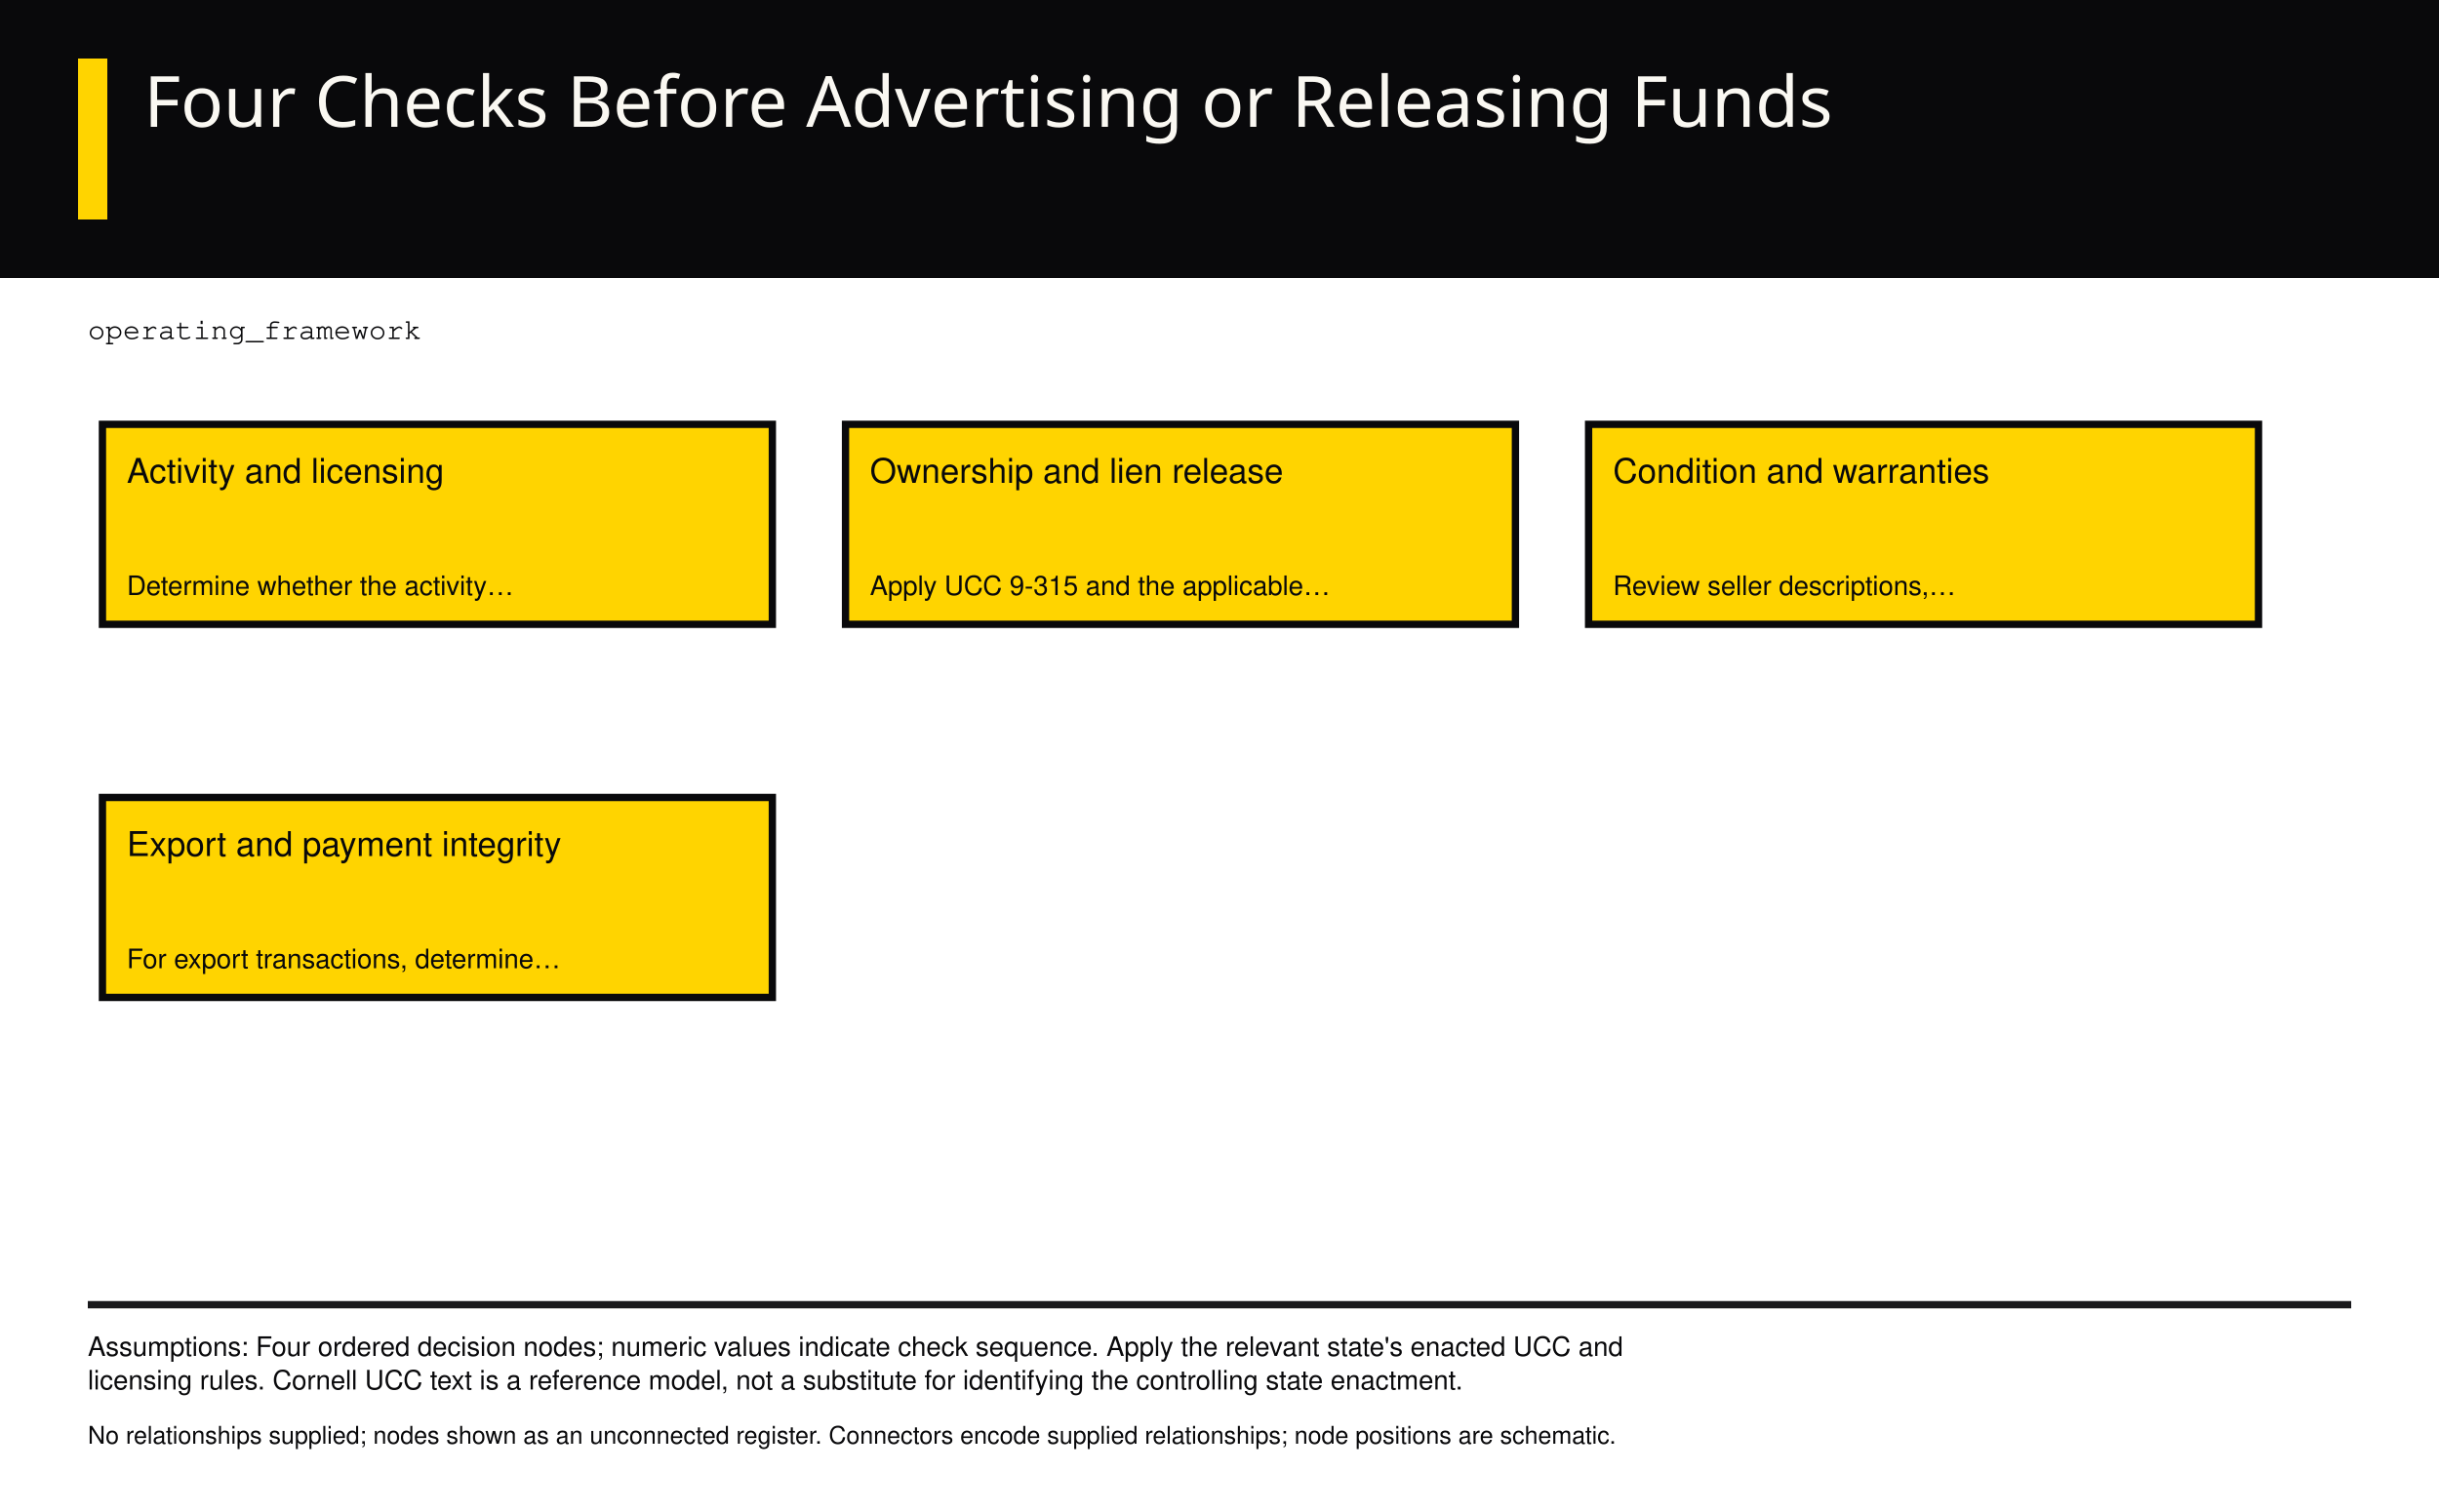
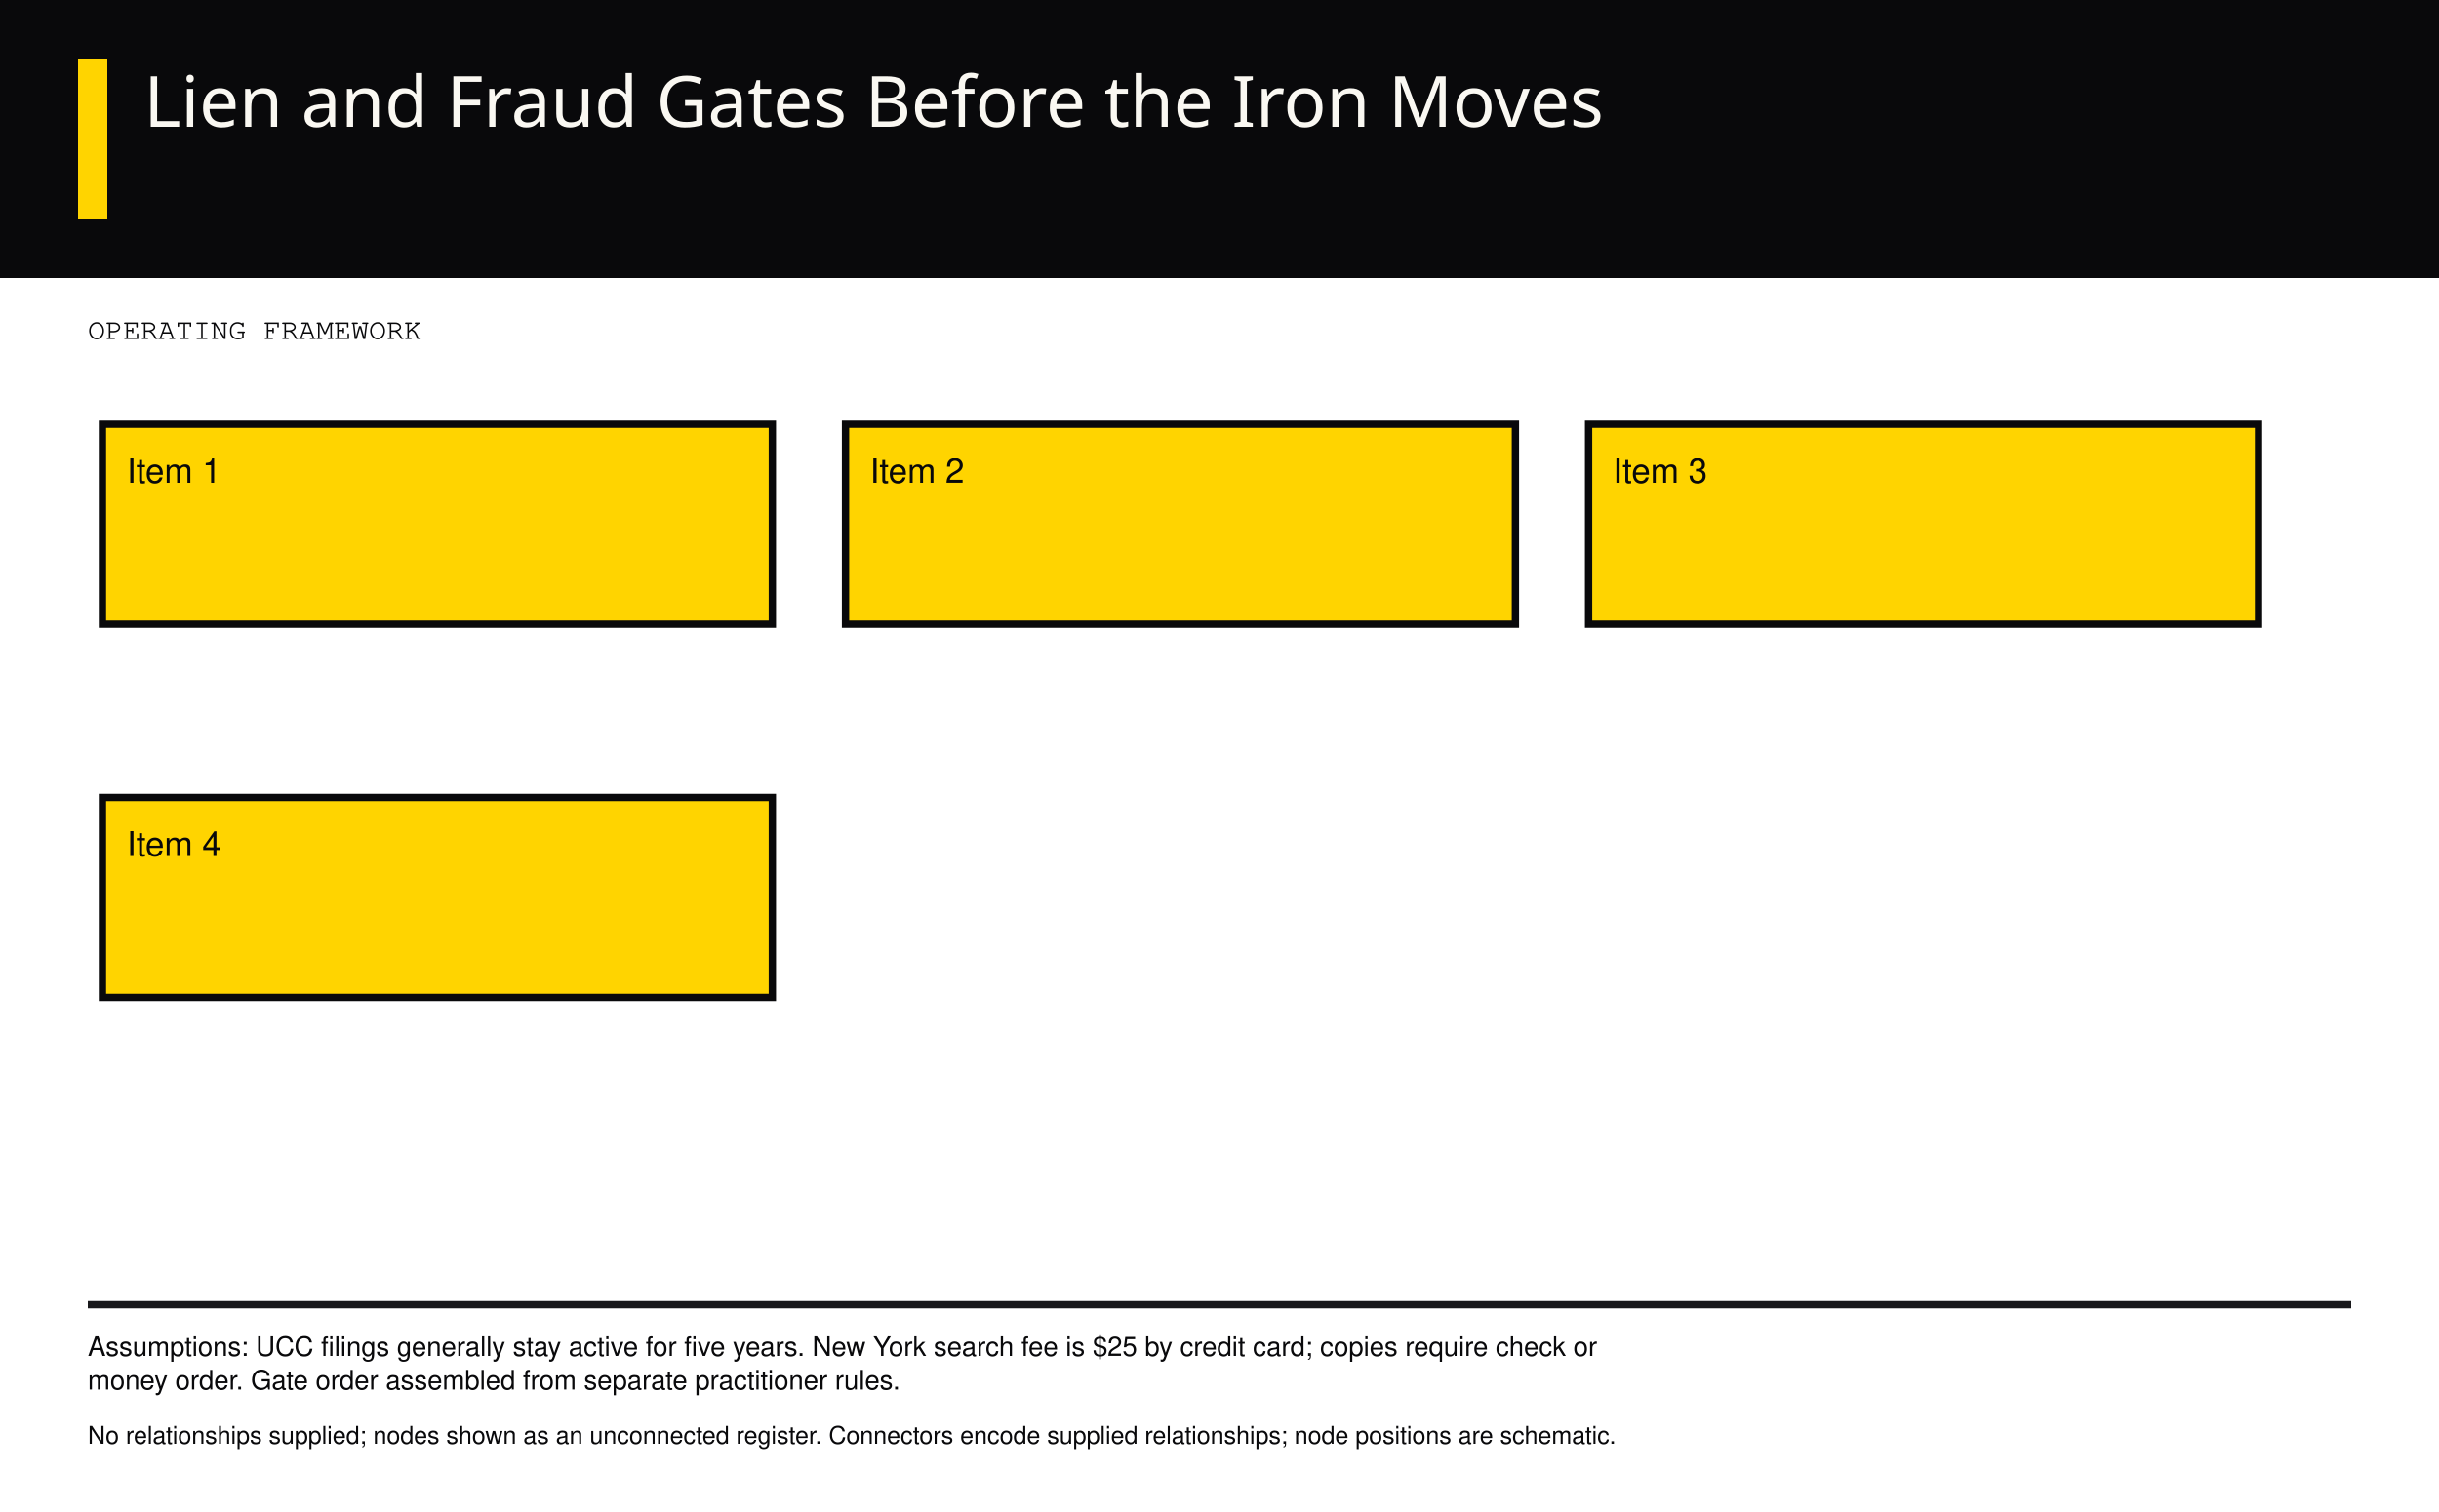
<svg xmlns="http://www.w3.org/2000/svg" viewBox="0 0 1000 620" role="img">
  <rect x="0" y="0" width="1000" height="620" fill="#FFFFFF" stroke="none" stroke-width="1" />
  <rect x="0" y="0" width="1000" height="114" fill="#09090B" stroke="none" stroke-width="1" />
  <rect x="32" y="24" width="12" height="66" fill="#FFD400" stroke="none" stroke-width="1" />
  <text x="59" y="52" font-family="'Arial Narrow', Impact, sans-serif" font-size="29" fill="#FAF8F2" text-anchor="start" style="font-variant-numeric:tabular-nums">
-     <tspan x="59" dy="0">Four Checks Before Advertising or Releasing Funds</tspan>
+     <tspan x="59" dy="0">Lien and Fraud Gates Before the Iron Moves</tspan>
  </text>
  <text x="36" y="139" font-family="Courier, monospace" font-size="12" fill="#09090B" text-anchor="start" style="font-variant-numeric:tabular-nums">
-     <tspan x="36" dy="0">operating_framework</tspan>
+     <tspan x="36" dy="0">OPERATING FRAMEWORK</tspan>
  </text>
  <rect x="42.0" y="174.0" width="274.667" height="82" fill="#FFD400" stroke="#09090B" stroke-width="3" />
  <text x="52.0" y="198.0" font-family="Helvetica, Arial, sans-serif" font-size="14" fill="#09090B" text-anchor="start" style="font-variant-numeric:tabular-nums">
-     <tspan x="52.0" dy="0">Activity and licensing</tspan>
+     <tspan x="52.0" dy="0">Item 1</tspan>
  </text>
  <text x="52.0" y="244.0" font-family="Helvetica, Arial, sans-serif" font-size="11" fill="#09090B" text-anchor="start" style="font-variant-numeric:tabular-nums">
-     <tspan x="52.0" dy="0">Determine whether the activity…</tspan>
+     <tspan x="52.0" dy="0" />
  </text>
  <rect x="346.667" y="174.0" width="274.667" height="82" fill="#FFD400" stroke="#09090B" stroke-width="3" />
  <text x="356.667" y="198.0" font-family="Helvetica, Arial, sans-serif" font-size="14" fill="#09090B" text-anchor="start" style="font-variant-numeric:tabular-nums">
-     <tspan x="356.667" dy="0">Ownership and lien release</tspan>
+     <tspan x="356.667" dy="0">Item 2</tspan>
  </text>
  <text x="356.667" y="244.0" font-family="Helvetica, Arial, sans-serif" font-size="11" fill="#09090B" text-anchor="start" style="font-variant-numeric:tabular-nums">
-     <tspan x="356.667" dy="0">Apply UCC 9-315 and the applicable…</tspan>
+     <tspan x="356.667" dy="0" />
  </text>
  <rect x="651.333" y="174.0" width="274.667" height="82" fill="#FFD400" stroke="#09090B" stroke-width="3" />
  <text x="661.333" y="198.0" font-family="Helvetica, Arial, sans-serif" font-size="14" fill="#09090B" text-anchor="start" style="font-variant-numeric:tabular-nums">
-     <tspan x="661.333" dy="0">Condition and warranties</tspan>
+     <tspan x="661.333" dy="0">Item 3</tspan>
  </text>
  <text x="661.333" y="244.0" font-family="Helvetica, Arial, sans-serif" font-size="11" fill="#09090B" text-anchor="start" style="font-variant-numeric:tabular-nums">
-     <tspan x="661.333" dy="0">Review seller descriptions,…</tspan>
+     <tspan x="661.333" dy="0" />
  </text>
  <rect x="42.0" y="327.0" width="274.667" height="82" fill="#FFD400" stroke="#09090B" stroke-width="3" />
  <text x="52.0" y="351.0" font-family="Helvetica, Arial, sans-serif" font-size="14" fill="#09090B" text-anchor="start" style="font-variant-numeric:tabular-nums">
-     <tspan x="52.0" dy="0">Export and payment integrity</tspan>
+     <tspan x="52.0" dy="0">Item 4</tspan>
  </text>
  <text x="52.0" y="397.0" font-family="Helvetica, Arial, sans-serif" font-size="11" fill="#09090B" text-anchor="start" style="font-variant-numeric:tabular-nums">
-     <tspan x="52.0" dy="0">For export transactions, determine…</tspan>
+     <tspan x="52.0" dy="0" />
  </text>
  <line x1="36" y1="535" x2="964" y2="535" stroke="#18181B" stroke-width="3" />
  <text x="36" y="556" font-family="Helvetica, Arial, sans-serif" font-size="11" fill="#09090B" text-anchor="start" style="font-variant-numeric:tabular-nums">
-     <tspan x="36" dy="0">Assumptions: Four ordered decision nodes; numeric values indicate check sequence. Apply the relevant state's enacted UCC and</tspan>
-     <tspan x="36" dy="13.75">licensing rules. Cornell UCC text is a reference model, not a substitute for identifying the controlling state enactment.</tspan>
+     <tspan x="36" dy="0">Assumptions: UCC filings generally stay active for five years. New York search fee is $25 by credit card; copies require check or</tspan>
+     <tspan x="36" dy="13.75">money order. Gate order assembled from separate practitioner rules.</tspan>
  </text>
  <text x="36" y="592" font-family="Helvetica, Arial, sans-serif" font-size="10" fill="#09090B" text-anchor="start" style="font-variant-numeric:tabular-nums">
    <tspan x="36" dy="0">No relationships supplied; nodes shown as an unconnected register. Connectors encode supplied relationships; node positions are schematic.</tspan>
  </text>
</svg>
